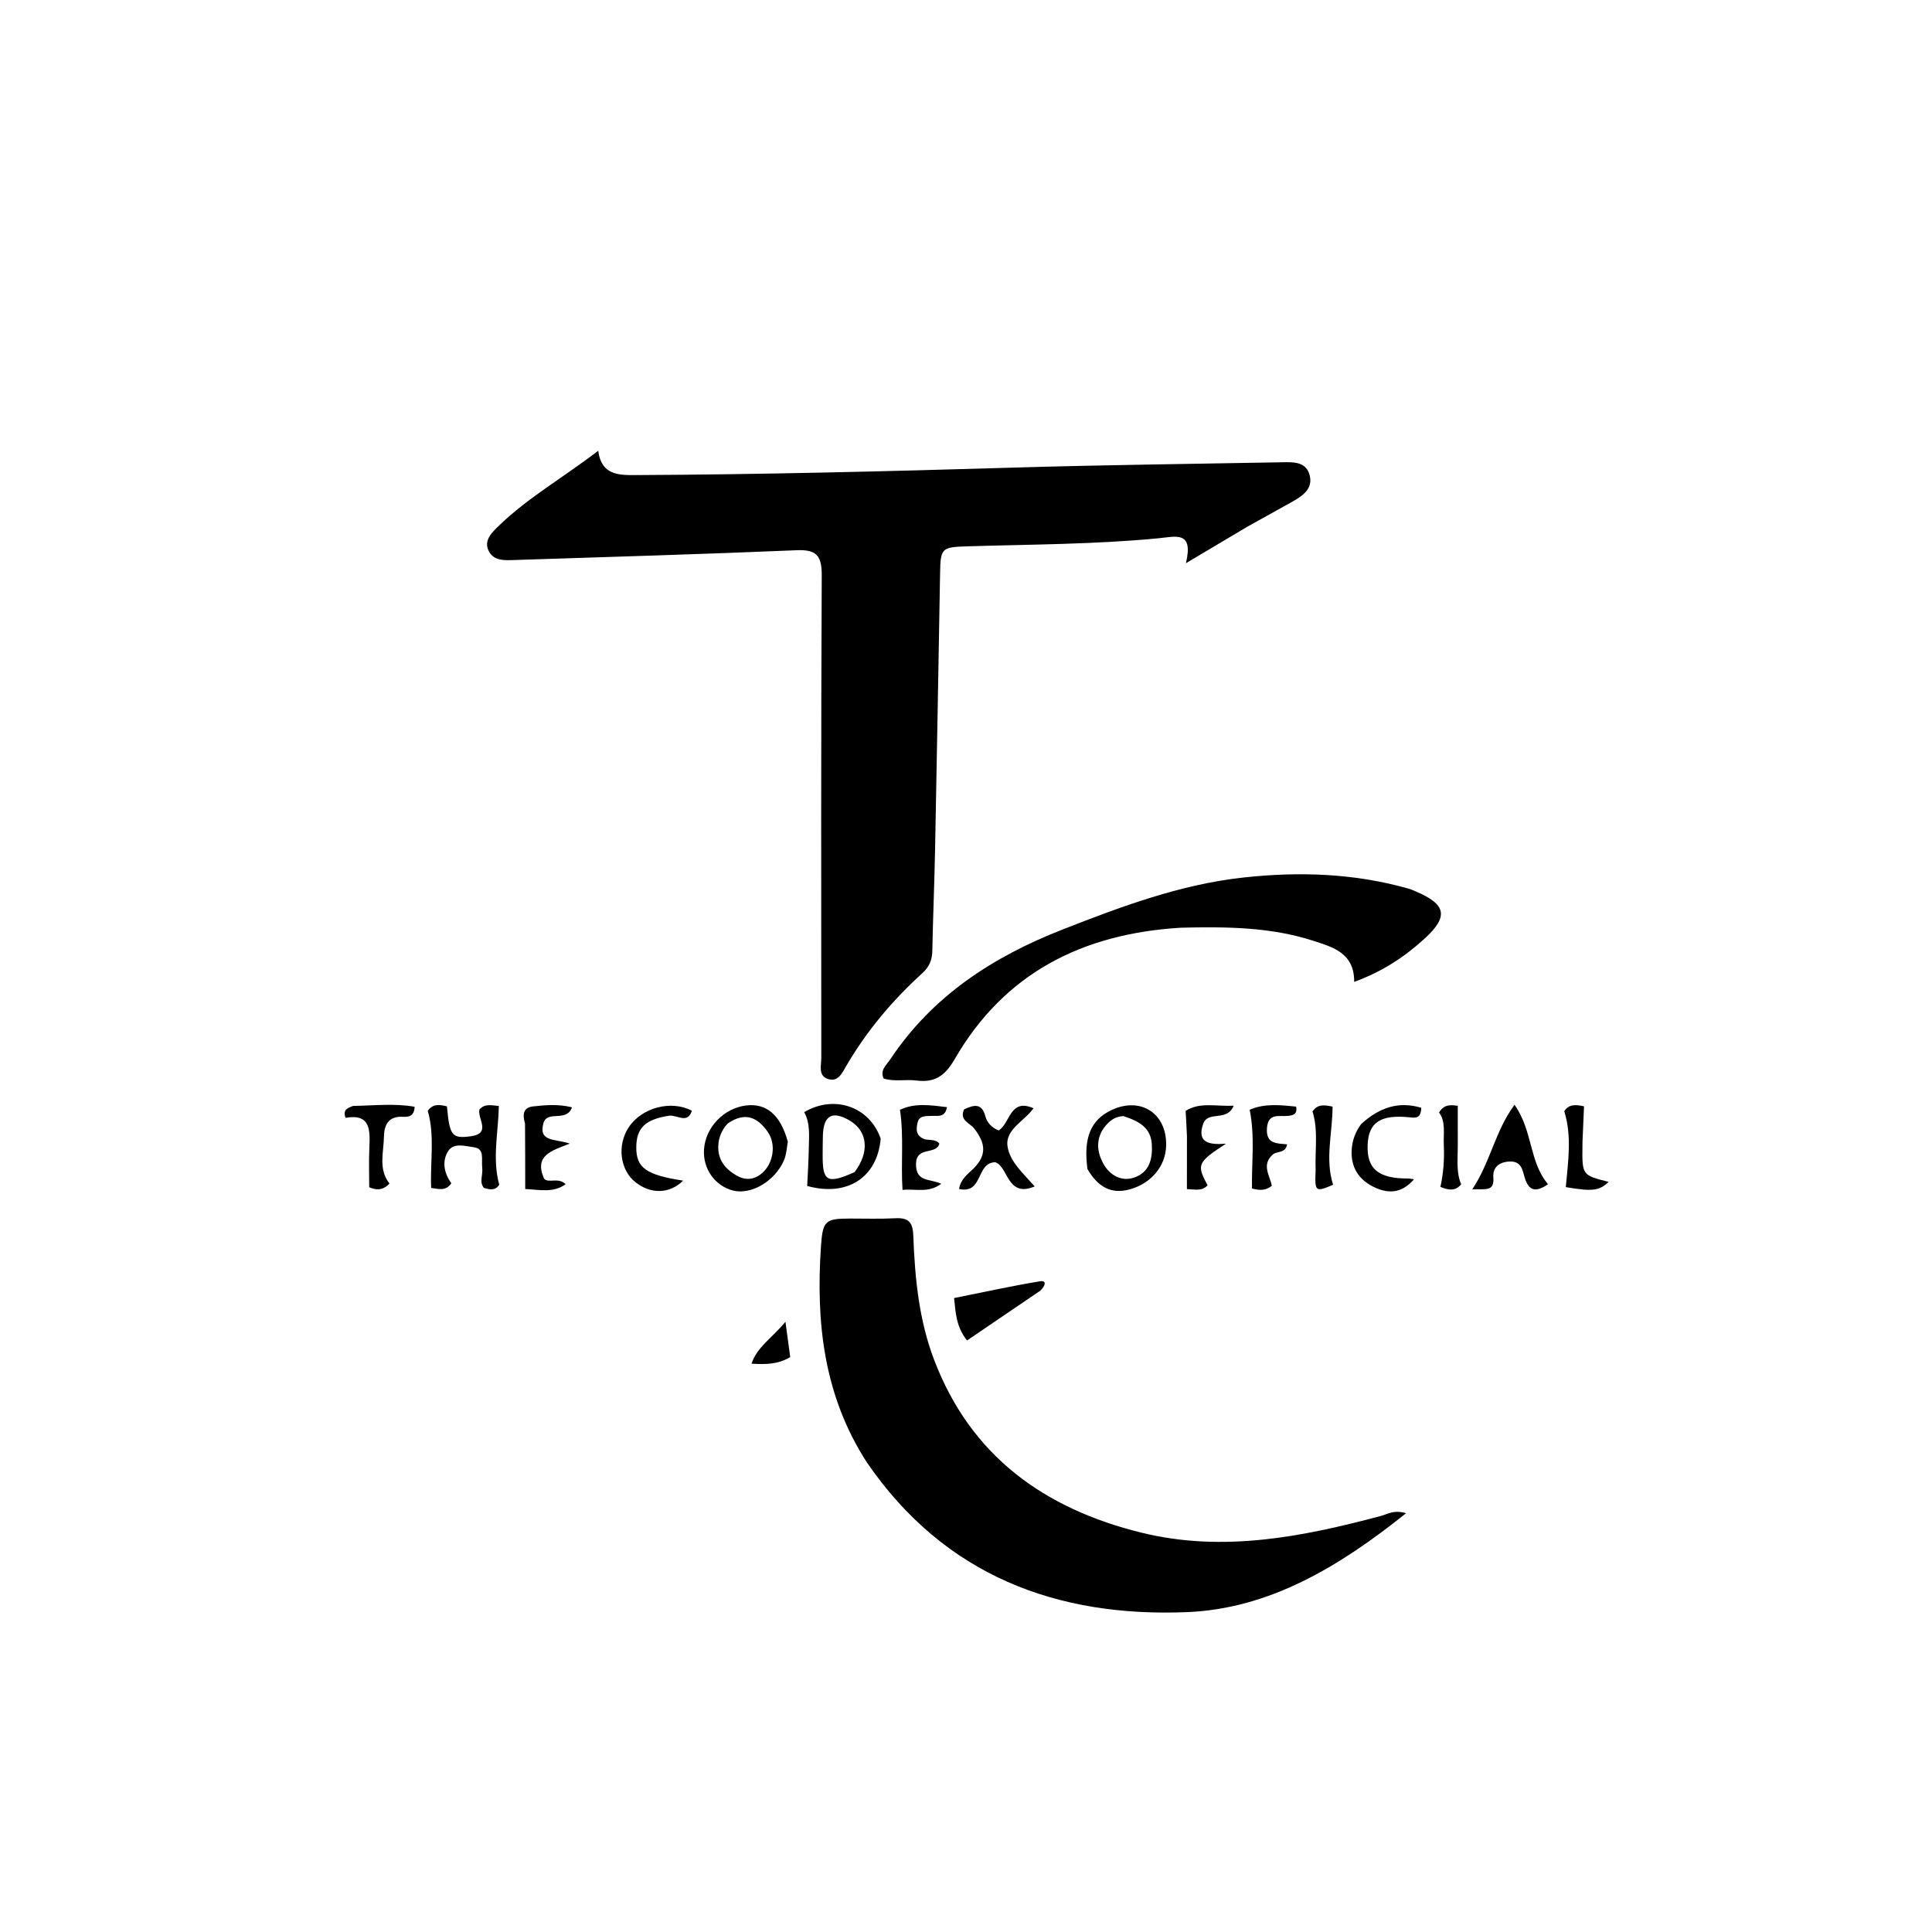
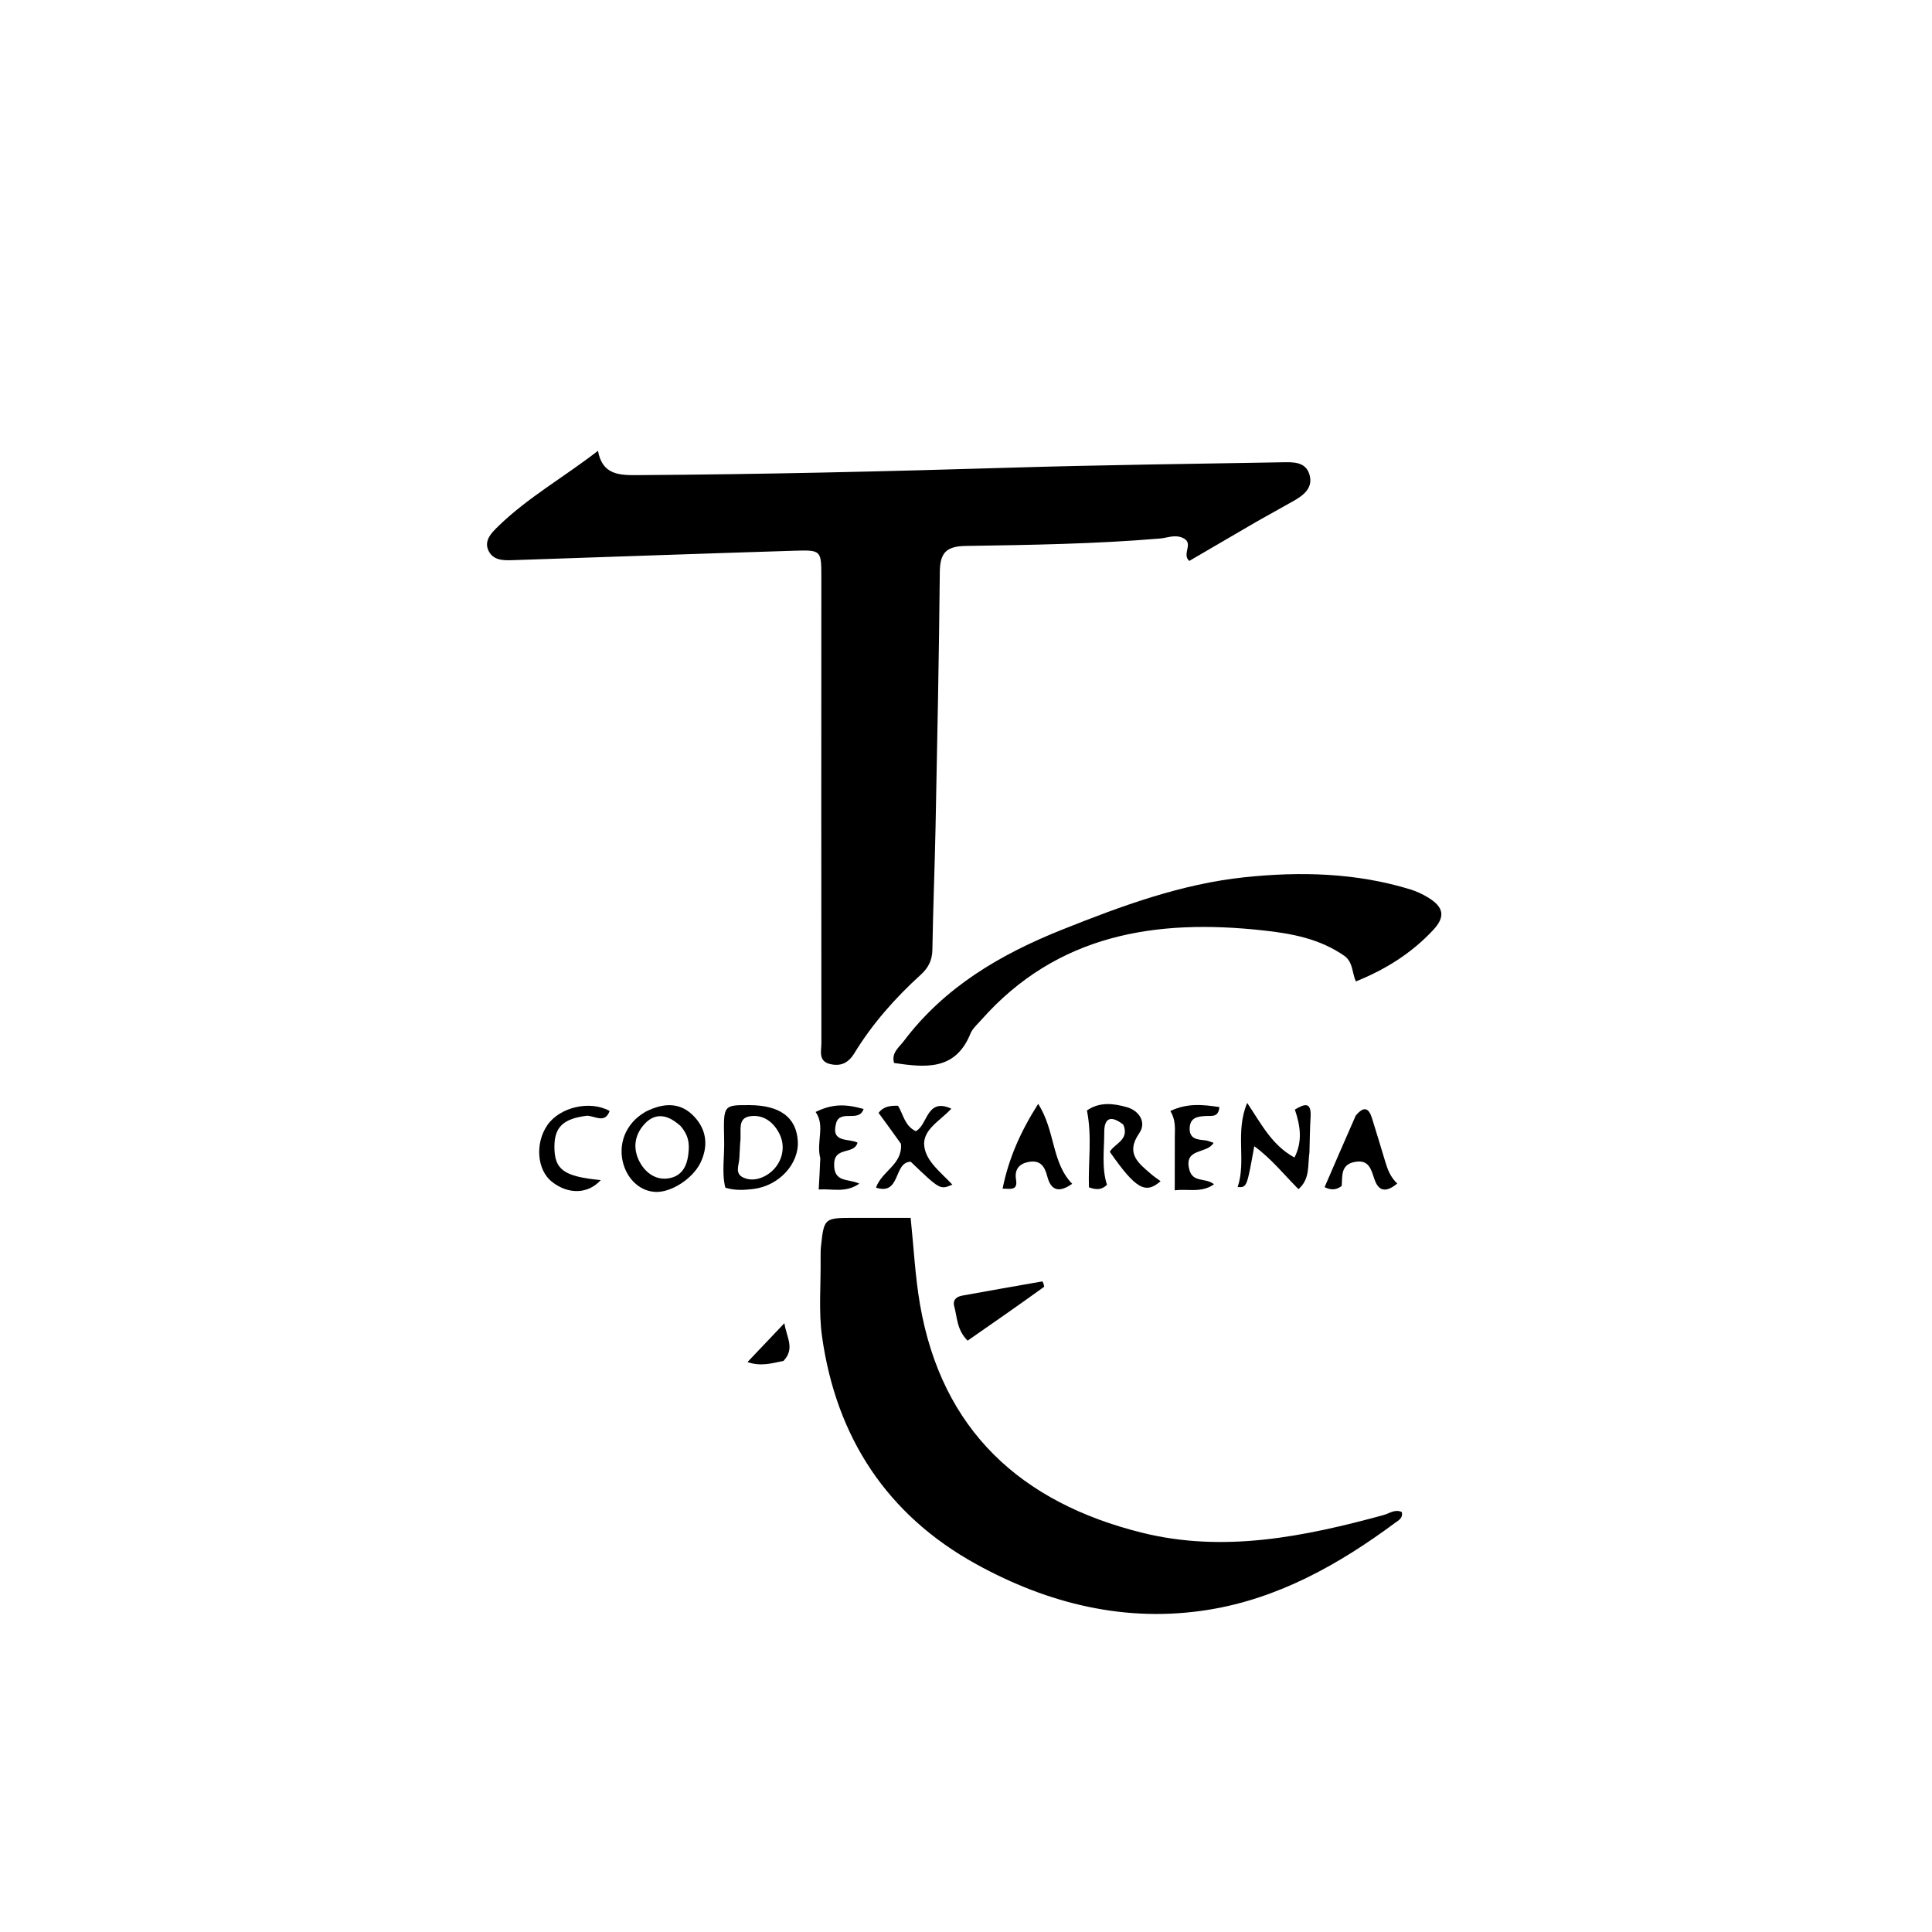
<svg xmlns="http://www.w3.org/2000/svg" version="1.1" id="Layer_1" x="0px" y="0px" width="100%" viewBox="0 0 496 496" enable-background="new 0 0 496 496" xml:space="preserve">
-   <path fill="black" opacity="1" stroke="none" d=" M320.199,135.238   C315.038,138.285 310.203,141.169 304.453,144.597   C306.494,136.188 301.835,137.761 297.385,138.192   C281.144,139.763 264.823,139.754 248.529,140.252   C241.715,140.46 241.46,140.618 241.344,147.258   C240.93,170.895 240.523,194.532 240.06,218.168   C239.89,226.82 239.523,235.468 239.354,244.12   C239.309,246.45 238.575,248.212 236.83,249.801   C229.151,256.79 222.512,264.645 217.264,273.65   C216.212,275.455 215.141,277.961 212.426,276.96   C210.019,276.073 210.851,273.53 210.849,271.659   C210.82,230.355 210.765,189.051 210.965,147.748   C210.989,142.754 209.718,141.038 204.544,141.258   C180.439,142.28 156.321,142.974 132.207,143.768   C129.713,143.85 126.883,144.099 125.521,141.551   C124.051,138.801 126.301,136.684 127.987,135.053   C135.559,127.723 144.744,122.513 153.581,115.72   C154.379,121.998 158.83,121.989 163.177,121.968   C195.306,121.816 227.422,121.024 259.538,120.066   C282.668,119.376 305.811,119.103 328.95,118.682   C331.778,118.63 335.138,118.405 336.151,121.747   C337.305,125.552 334.281,127.396 331.432,128.993   C327.801,131.029 324.161,133.047 320.199,135.238  z" />
-   <path fill="black" opacity="1" stroke="none" d=" M222.504,375.371   C211.4,358.146 209.448,339.338 210.771,319.882   C211.216,313.337 211.92,312.85 218.283,312.839   C222.115,312.833 225.954,312.966 229.775,312.762   C233.124,312.582 234.338,313.605 234.472,317.235   C234.874,328.034 235.889,338.756 239.793,349.044   C249.23,373.913 268.253,387.389 293.075,393.489   C313.908,398.609 334.349,394.576 354.579,389.167   C356.273,388.714 357.868,387.546 360.978,388.487   C343.939,402.137 325.941,413.005 304.803,413.876   C271.474,415.251 242.519,404.615 222.504,375.371  z" />
-   <path fill="black" opacity="1" stroke="none" d=" M303.129,238.17   C277.747,239.717 257.799,249.904 245.07,271.956   C242.605,276.227 239.952,278.002 235.254,277.4   C232.482,277.044 229.615,277.773 226.845,276.883   C225.877,274.677 227.578,273.434 228.527,272.005   C239.371,255.68 254.894,245.637 272.824,238.619   C287.874,232.729 302.986,227.071 319.152,225.291   C333.438,223.719 347.688,224.173 361.649,228.149   C362.286,228.33 362.898,228.608 363.51,228.869   C371.309,232.194 371.943,235.296 365.73,240.976   C360.565,245.696 354.783,249.5 347.656,252.073   C347.716,244.641 342.165,243.153 337.177,241.534   C326.27,237.993 314.942,237.889 303.129,238.17  z" />
-   <path fill="black" opacity="1" stroke="none" d=" M123.798,299.745   C123.545,297.496 124.508,294.904 121.607,294.527   C119.395,294.24 116.471,293.296 115.068,295.502   C113.417,298.098 113.975,301.173 115.872,303.774   C114.46,305.82 112.673,305.279 110.692,304.975   C110.404,298.278 111.669,291.646 109.827,285.175   C111.16,283.273 112.939,283.606 114.745,284.035   C115.421,291.576 116.036,292.348 120.781,291.728   C126.276,291.01 122.501,287.176 123.087,284.838   C124.441,283.301 126.09,283.764 128.07,283.932   C127.938,290.744 126.331,297.463 128.171,304.163   C127.137,305.71 125.719,305.441 124.219,304.955   C122.979,303.436 124.024,301.736 123.798,299.745  z" />
-   <path fill="black" opacity="1" stroke="none" d=" M202.254,293.111   C201.96,294.965 201.857,296.501 201.288,297.839   C198.994,303.23 192.853,306.821 188.198,305.646   C183.561,304.475 180.431,300.074 180.735,295.151   C181.088,289.433 185.801,284.496 191.567,283.803   C196.751,283.18 200.381,286.209 202.254,293.111  M186.828,288.426   C185.306,290.065 184.478,292.016 184.401,294.235   C184.279,297.777 186.194,300.122 189.098,301.789   C191.337,303.074 193.508,302.937 195.536,301.27   C198.513,298.822 199.395,293.791 197.063,290.527   C194.647,287.146 191.568,285.191 186.828,288.426  z" />
-   <path fill="black" opacity="1" stroke="none" d=" M226.097,292.336   C225.224,302.372 217.425,307.303 207.233,304.469   C207.375,301.26 207.589,297.983 207.645,294.704   C207.699,291.574 208.04,288.391 206.462,285.516   C214.133,280.98 223.256,284.053 226.097,292.336  M219.388,300.925   C223.302,295.791 222.788,290.395 218.127,287.669   C213.675,285.065 211.414,286.331 211.257,291.531   C211.207,293.193 211.21,294.857 211.2,296.52   C211.162,303.325 212.319,304.069 219.388,300.925  z" />
-   <path fill="black" opacity="1" stroke="none" d=" M279.179,300.127   C278.099,292.079 280.053,287.509 285.297,285.014   C292.861,281.415 299.658,285.869 299.378,294.241   C299.206,299.4 295.592,303.747 290.176,305.307   C285.226,306.732 281.828,304.664 279.179,300.127  M288.425,286.54   C286.851,286.579 285.525,287.261 284.458,288.331   C281.314,291.483 281.314,295.27 283.286,298.796   C284.893,301.669 287.873,303.477 291.254,302.288   C295.064,300.947 295.935,297.539 295.704,293.77   C295.448,289.575 292.569,287.881 288.425,286.54  z" />
-   <path fill="black" opacity="1" stroke="none" d=" M247.481,284.836   C250.163,283.535 252.098,283.222 252.988,286.629   C253.385,288.15 254.579,289.513 256.396,290.216   C259.373,288.405 259.226,281.829 265.339,284.521   C262.979,287.826 258.042,289.961 258.66,294.28   C259.219,298.19 262.679,301.244 265.637,304.583   C258.469,307.653 258.871,299.331 255.454,298.375   C250.481,298.57 252.474,306.592 246.224,305.252   C246.594,302.734 248.475,301.425 249.859,300.064   C253.482,296.503 252.988,293.372 250.038,289.647   C248.982,288.313 246.268,287.641 247.481,284.836  z" />
-   <path fill="black" opacity="1" stroke="none" d=" M267.107,331.329   C260.699,335.685 254.577,339.847 248.264,344.14   C245.512,340.679 245.341,337.133 244.939,333.251   C252.386,331.762 259.607,330.163 266.893,328.963   C268.884,328.635 268.322,330.128 267.107,331.329  z" />
-   <path fill="black" opacity="1" stroke="none" d=" M387.19,298.215   C384.368,298.495 383.223,300.076 383.386,302.299   C383.658,306.013 381.366,305.191 377.971,305.349   C382.681,298.241 383.797,290.454 388.822,283.625   C393.572,290.366 392.542,298.292 397.425,304.018   C394.558,305.99 392.581,306.05 391.453,302.391   C390.846,300.422 390.674,297.898 387.19,298.215  z" />
-   <path fill="black" opacity="1" stroke="none" d=" M134.789,288.46   C134.061,285.997 134.407,284.318 136.841,284.05   C140.047,283.697 143.298,283.402 146.854,284.282   C145.383,288.304 140.441,284.824 139.493,288.427   C138.219,293.265 142.626,292.308 146.275,293.598   C141.522,295.447 137.061,296.651 139.677,302.58   C140.837,303.897 143.292,302.121 145.22,304.022   C142.046,306.286 138.762,305.453 134.837,305.257   C134.837,299.656 134.837,294.258 134.789,288.46  z" />
-   <path fill="black" opacity="1" stroke="none" d=" M237.467,292.506   C238.928,292.77 240.185,292.455 241.162,293.588   C240.411,296.601 235.249,294.151 235.17,298.778   C235.087,303.591 238.789,302.543 241.635,303.911   C238.33,306.382 235.083,305.126 231.701,305.482   C231.25,298.565 232.086,291.842 231.05,284.909   C234.898,283.1 238.869,283.731 243.116,284.234   C242.6,287.028 240.728,286.383 239.217,286.482   C237.764,286.577 235.995,286.278 235.556,288.252   C235.191,289.891 235.04,291.631 237.467,292.506  z" />
-   <path fill="black" opacity="1" stroke="none" d=" M171.952,286.41   C165.675,287.324 163.401,289.561 163.353,294.472   C163.301,299.808 165.837,301.628 175.383,303.106   C171.921,306.504 167.122,306.657 163.125,303.496   C159.168,300.367 158.385,294.031 161.389,289.441   C164.71,284.369 172.241,282.331 177.627,285.155   C176.546,288.497 174.166,286.393 171.952,286.41  z" />
-   <path fill="black" opacity="1" stroke="none" d=" M90.651,283.921   C96.152,283.834 101.243,283.227 106.448,284.137   C106.346,286.555 104.95,286.801 103.401,286.714   C99.868,286.516 98.631,288.696 98.58,291.664   C98.508,295.837 97.066,300.17 99.991,303.846   C98.212,305.737 96.523,305.538 94.789,304.8   C94.789,301.449 94.679,298.174 94.815,294.909   C95.007,290.329 95.294,285.82 88.706,286.976   C87.979,284.874 89.178,284.487 90.651,283.921  z" />
-   <path fill="black" opacity="1" stroke="none" d=" M349.447,288.581   C354.123,284.309 359.045,282.663 364.889,284.397   C364.764,287.038 363.61,287.031 362.106,286.87   C354.47,286.053 351.364,288.069 351.115,293.875   C350.849,300.084 353.857,302.59 361.515,302.56   C361.981,302.558 362.448,302.693 362.997,302.777   C360.213,305.969 357.045,306.723 353.006,304.88   C348.817,302.968 346.654,299.591 347.036,294.92   C347.212,292.77 347.904,290.688 349.447,288.581  z" />
-   <path fill="black" opacity="1" stroke="none" d=" M304.724,291.736   C304.623,289.356 304.512,287.388 304.387,285.191   C308.15,282.843 312.167,284.11 316.715,283.86   C315,288.178 310.065,284.935 308.847,288.642   C307.345,293.212 310.147,293.989 314.742,293.617   C307.369,298.428 307.166,298.992 310.021,304.298   C308.548,305.906 306.779,305.328 304.714,305.279   C304.714,300.697 304.714,296.421 304.724,291.736  z" />
-   <path fill="black" opacity="1" stroke="none" d=" M326.987,296.201   C323.666,298.938 326.014,301.74 326.51,304.417   C324.958,305.692 323.375,305.647 321.416,305.118   C321.303,298.499 322.213,291.793 320.829,284.903   C324.738,283.208 328.748,283.712 332.746,284.093   C333.156,286.151 331.866,286.332 330.734,286.469   C328.439,286.748 325.564,285.563 325.261,289.662   C324.961,293.725 327.847,293.537 330.432,293.781   C330.085,295.896 328.407,295.532 326.987,296.201  z" />
-   <path fill="black" opacity="1" stroke="none" d=" M406.269,293.151   C406.265,293.777 406.263,293.943 406.261,294.109   C406.169,301.708 406.169,301.708 412.989,303.425   C410.568,305.713 408.827,305.939 401.985,304.765   C402.561,298.314 403.598,291.783 401.596,285.279   C402.782,283.438 404.541,283.551 406.666,284.03   C406.535,286.905 406.403,289.798 406.269,293.151  z" />
-   <path fill="black" opacity="1" stroke="none" d=" M337.762,300.436   C337.565,295.085 338.47,290.124 336.952,285.336   C338.313,283.371 340.043,283.677 342.112,284.098   C342.093,290.874 340.13,297.568 342.247,304.162   C337.673,306.105 337.519,305.99 337.762,300.436  z" />
-   <path fill="black" opacity="1" stroke="none" d=" M370.666,294.071   C370.538,290.842 371.205,287.963 369.446,285.619   C370.802,283.334 372.621,283.712 374.251,283.88   C374.251,287.47 374.239,290.88 374.254,294.29   C374.269,297.573 373.8,300.894 375.12,304.051   C373.613,305.844 371.94,305.589 369.797,304.711   C370.526,301.371 370.846,297.958 370.666,294.071  z" />
-   <path fill="black" opacity="1" stroke="none" d=" M192.946,350.091   C194.374,345.775 198.162,343.562 201.647,339.345   C202.172,343.218 202.513,345.738 202.874,348.399   C199.79,350.284 196.527,350.319 192.946,350.091  z" />
+   <path fill="#000000" opacity="1" stroke="none" d=" M322.76,133.833   C316.715,137.358 310.989,140.699 305.314,144.011   C303.279,142.153 306.649,139.461 303.676,138.105   C301.604,137.159 299.741,138.091 297.803,138.254   C281.204,139.651 264.555,139.906 247.919,140.159   C242.834,140.237 241.323,142.02 241.277,146.868   C241.067,168.685 240.616,190.501 240.183,212.316   C239.975,222.804 239.54,233.289 239.372,243.777   C239.328,246.518 238.358,248.446 236.361,250.262   C229.803,256.227 223.947,262.841 219.315,270.423   C217.746,272.993 215.741,273.82 213.054,273.16   C210.016,272.413 210.877,269.762 210.874,267.774   C210.832,227.95 210.851,188.126 210.861,148.302   C210.862,141.334 210.863,141.175 204.101,141.383   C180.141,142.123 156.184,142.985 132.225,143.787   C129.724,143.871 126.894,144.099 125.52,141.584   C124.027,138.85 126.262,136.716 127.951,135.073   C135.511,127.719 144.729,122.545 153.523,115.734   C154.628,121.987 159.136,122.006 163.649,121.978   C195.627,121.785 227.592,121.027 259.556,120.062   C282.698,119.363 305.853,119.101 329.003,118.684   C331.83,118.633 335.156,118.427 336.169,121.805   C337.228,125.341 334.547,127.24 331.804,128.773   C328.895,130.398 325.988,132.024 322.76,133.833  z" />
+   <path fill="#000000" opacity="1" stroke="none" d=" M210.673,323.153   C210.697,321.84 210.661,321.002 210.749,320.177   C211.551,312.679 211.557,312.675 219.216,312.662   C224.024,312.654 228.832,312.66 233.789,312.66   C234.587,320.304 234.939,327.587 236.16,334.722   C241.73,367.273 262.202,385.799 293.208,393.497   C314.194,398.707 334.793,394.518 355.159,388.972   C356.668,388.562 358.133,387.357 359.871,388.181   C360.256,389.747 359.038,390.311 358.18,390.946   C343.712,401.663 328.167,410.396 310.204,413.284   C289.061,416.683 269.096,411.752 250.625,401.564   C227.672,388.904 214.661,368.948 211.036,343.089   C210.142,336.712 210.752,330.124 210.673,323.153  z" />
+   <path fill="#000000" opacity="1" stroke="none" d=" M345.333,245.526   C338.836,240.948 331.578,239.667 324.318,238.868   C296.822,235.841 271.436,239.772 251.884,261.879   C250.894,262.999 249.662,264.07 249.123,265.399   C245.249,274.944 237.512,274.059 229.536,272.902   C228.777,270.267 230.816,268.886 232.032,267.272   C242.52,253.365 256.87,244.981 272.741,238.643   C287.917,232.584 303.24,226.922 319.568,225.21   C333.834,223.714 348.139,224.061 362.056,228.331   C363.632,228.815 365.177,229.534 366.589,230.388   C370.697,232.874 371.129,235.349 367.9,238.803   C362.375,244.711 355.7,248.908 348.086,251.961   C347.091,249.67 347.385,247.27 345.333,245.526  z" />
+   <path fill="#000000" opacity="1" stroke="none" d=" M185.905,292.241   C185.718,283.69 185.718,283.69 192.381,283.717   C200.249,283.748 204.442,286.858 204.818,292.941   C205.179,298.793 199.999,304.452 193.371,305.25   C191.085,305.525 188.737,305.682 186.212,304.916   C185.226,300.916 186.066,296.784 185.905,292.241  M190.018,293.468   C189.947,294.788 189.878,296.107 189.806,297.426   C189.712,299.151 188.588,301.255 190.793,302.297   C192.628,303.164 194.647,302.873 196.505,301.862   C200.331,299.779 202.06,295.132 200.172,291.224   C198.703,288.184 196.116,286.11 192.68,286.554   C189.097,287.016 190.467,290.357 190.018,293.468  z" />
+   <path fill="#000000" opacity="1" stroke="none" d=" M288.392,288.733   C285.289,286.306 283.487,286.882 283.493,290.646   C283.5,295.211 282.789,299.814 284.191,304.173   C282.77,305.57 281.351,305.461 279.562,304.82   C279.338,298.396 280.412,291.819 279.044,285.093   C282.298,282.806 285.995,283.28 289.396,284.274   C292.44,285.163 294.402,288.147 292.492,290.903   C288.842,296.171 292.314,298.643 295.592,301.478   C296.327,302.115 297.151,302.648 297.955,303.244   C294.076,306.667 291.559,305.214 284.922,295.706   C286.103,293.582 290.038,292.666 288.392,288.733  z" />
+   <path fill="#000000" opacity="1" stroke="none" d=" M165.756,285.402   C170.584,282.964 174.931,282.975 178.418,286.87   C181.46,290.267 181.84,294.333 179.83,298.505   C177.84,302.636 172.227,306.23 168.194,305.994   C161.135,305.58 157.159,296.4 161.19,289.77   C162.242,288.038 163.661,286.636 165.756,285.402  M174.647,288.997   C174.257,288.688 173.877,288.365 173.476,288.071   C170.665,286.013 167.883,285.937 165.46,288.575   C162.818,291.451 162.448,294.953 164.208,298.275   C165.765,301.212 168.589,303.19 172.03,302.444   C175.648,301.659 176.634,298.483 176.82,295.121   C176.933,293.075 176.558,291.146 174.647,288.997  z" />
+   <path fill="#000000" opacity="1" stroke="none" d=" M336.172,295.83   C335.691,299.318 336.351,302.687 333.351,305.284   C329.632,301.549 326.348,297.424 322.005,294.266   C320.111,304.856 320.111,304.856 317.734,304.757   C320.028,297.985 317.017,290.689 320.188,283.146   C323.883,288.687 326.614,294.068 332.328,297.17   C334.455,292.963 333.836,289.046 332.432,284.855   C334.848,283.449 336.728,282.66 336.461,286.89   C336.282,289.713 336.278,292.546 336.172,295.83  z" />
+   <path fill="#000000" opacity="1" stroke="none" d=" M231.303,293.643   C229.303,290.82 227.463,288.313 225.552,285.709   C226.893,283.974 228.63,283.839 230.549,283.881   C231.929,286.12 232.231,289.02 235.1,290.406   C238.216,288.877 237.82,281.699 244.231,284.622   C241.451,287.711 236.759,289.987 237.288,294.274   C237.779,298.244 241.654,301.045 244.494,304.133   C241.349,305.462 241.349,305.462 233.806,298.246   C229.308,298.334 231.341,306.973 224.891,304.903   C226.404,300.594 231.754,298.98 231.303,293.643  z" />
+   <path fill="#000000" opacity="1" stroke="none" d=" M257.396,305.156   C258.91,297.578 261.915,290.644 266.538,283.388   C270.988,290.418 269.922,298.384 275.259,303.919   C272.002,306.208 269.846,305.789 268.877,302.055   C268.21,299.482 267.14,297.762 264.119,298.3   C261.522,298.762 260.421,300.333 260.849,302.868   C261.338,305.764 259.31,305.161 257.396,305.156  z" />
+   <path fill="#000000" opacity="1" stroke="none" d=" M268.075,330.346   C261.419,335.153 254.93,339.659 248.413,344.183   C245.581,341.347 245.766,338.171 244.98,335.386   C244.544,333.841 245.435,332.905 247.028,332.621   C253.863,331.404 260.693,330.155 267.535,328.982   C267.705,328.953 268.003,329.673 268.075,330.346  z" />
+   <path fill="#000000" opacity="1" stroke="none" d=" M348.052,286.416   C350.334,283.666 351.498,284.662 352.268,287.194   C353.375,290.836 354.528,294.464 355.6,298.116   C356.207,300.183 356.935,302.164 358.717,303.856   C356.209,305.881 354.118,306.262 352.919,302.898   C352.004,300.33 351.56,297.593 347.788,298.307   C344.12,299.001 344.657,301.969 344.451,304.466   C343.055,305.553 341.679,305.569 340.059,304.78   C342.672,298.737 345.27,292.73 348.052,286.416  z" />
+   <path fill="#000000" opacity="1" stroke="none" d=" M301.61,291.728   C301.682,289.342 301.744,287.348 300.47,285.227   C304.786,283.154 308.851,283.576 313.055,284.217   C312.807,286.92 311.09,286.443 309.685,286.51   C307.603,286.608 305.558,286.805 305.426,289.564   C305.289,292.458 307.417,292.547 309.464,292.763   C310.087,292.829 310.685,293.125 311.564,293.399   C309.957,296.299 303.918,294.638 305.312,300.197   C306.209,303.771 309.444,302.225 311.673,304.036   C308.427,306.344 305.031,305.131 301.589,305.594   C301.589,300.901 301.589,296.511 301.61,291.728  z" />
+   <path fill="#000000" opacity="1" stroke="none" d=" M210.592,297.353   C209.488,293.136 211.923,289.054 209.389,285.471   C213.475,283.493 216.738,283.296 221.708,284.709   C220.533,288.322 215.621,284.663 214.637,288.417   C213.3,293.512 217.849,292.178 220.153,293.339   C219.299,296.553 214.245,294.23 214.149,298.831   C214.047,303.71 217.772,302.52 220.619,303.874   C217.073,306.339 213.72,305.129 210.185,305.379   C210.342,302.605 210.48,300.183 210.592,297.353  z" />
+   <path fill="#000000" opacity="1" stroke="none" d=" M150.834,286.43   C144.594,287.14 142.343,289.353 142.334,294.382   C142.323,300.302 144.752,302.054 154.231,302.964   C150.992,306.555 145.936,306.732 141.696,303.402   C137.858,300.388 137.307,293.51 140.529,288.844   C143.713,284.234 151.448,282.405 156.512,285.22   C155.358,288.362 153.101,286.691 150.834,286.43  z" />
+   <path fill="#000000" opacity="1" stroke="none" d=" M201.139,349.391   C198.045,350.017 195.349,350.855 191.896,349.686   C195.02,346.396 197.867,343.398 201.372,339.706   C201.987,343.479 204.129,346.233 201.139,349.391  z" />
</svg>
